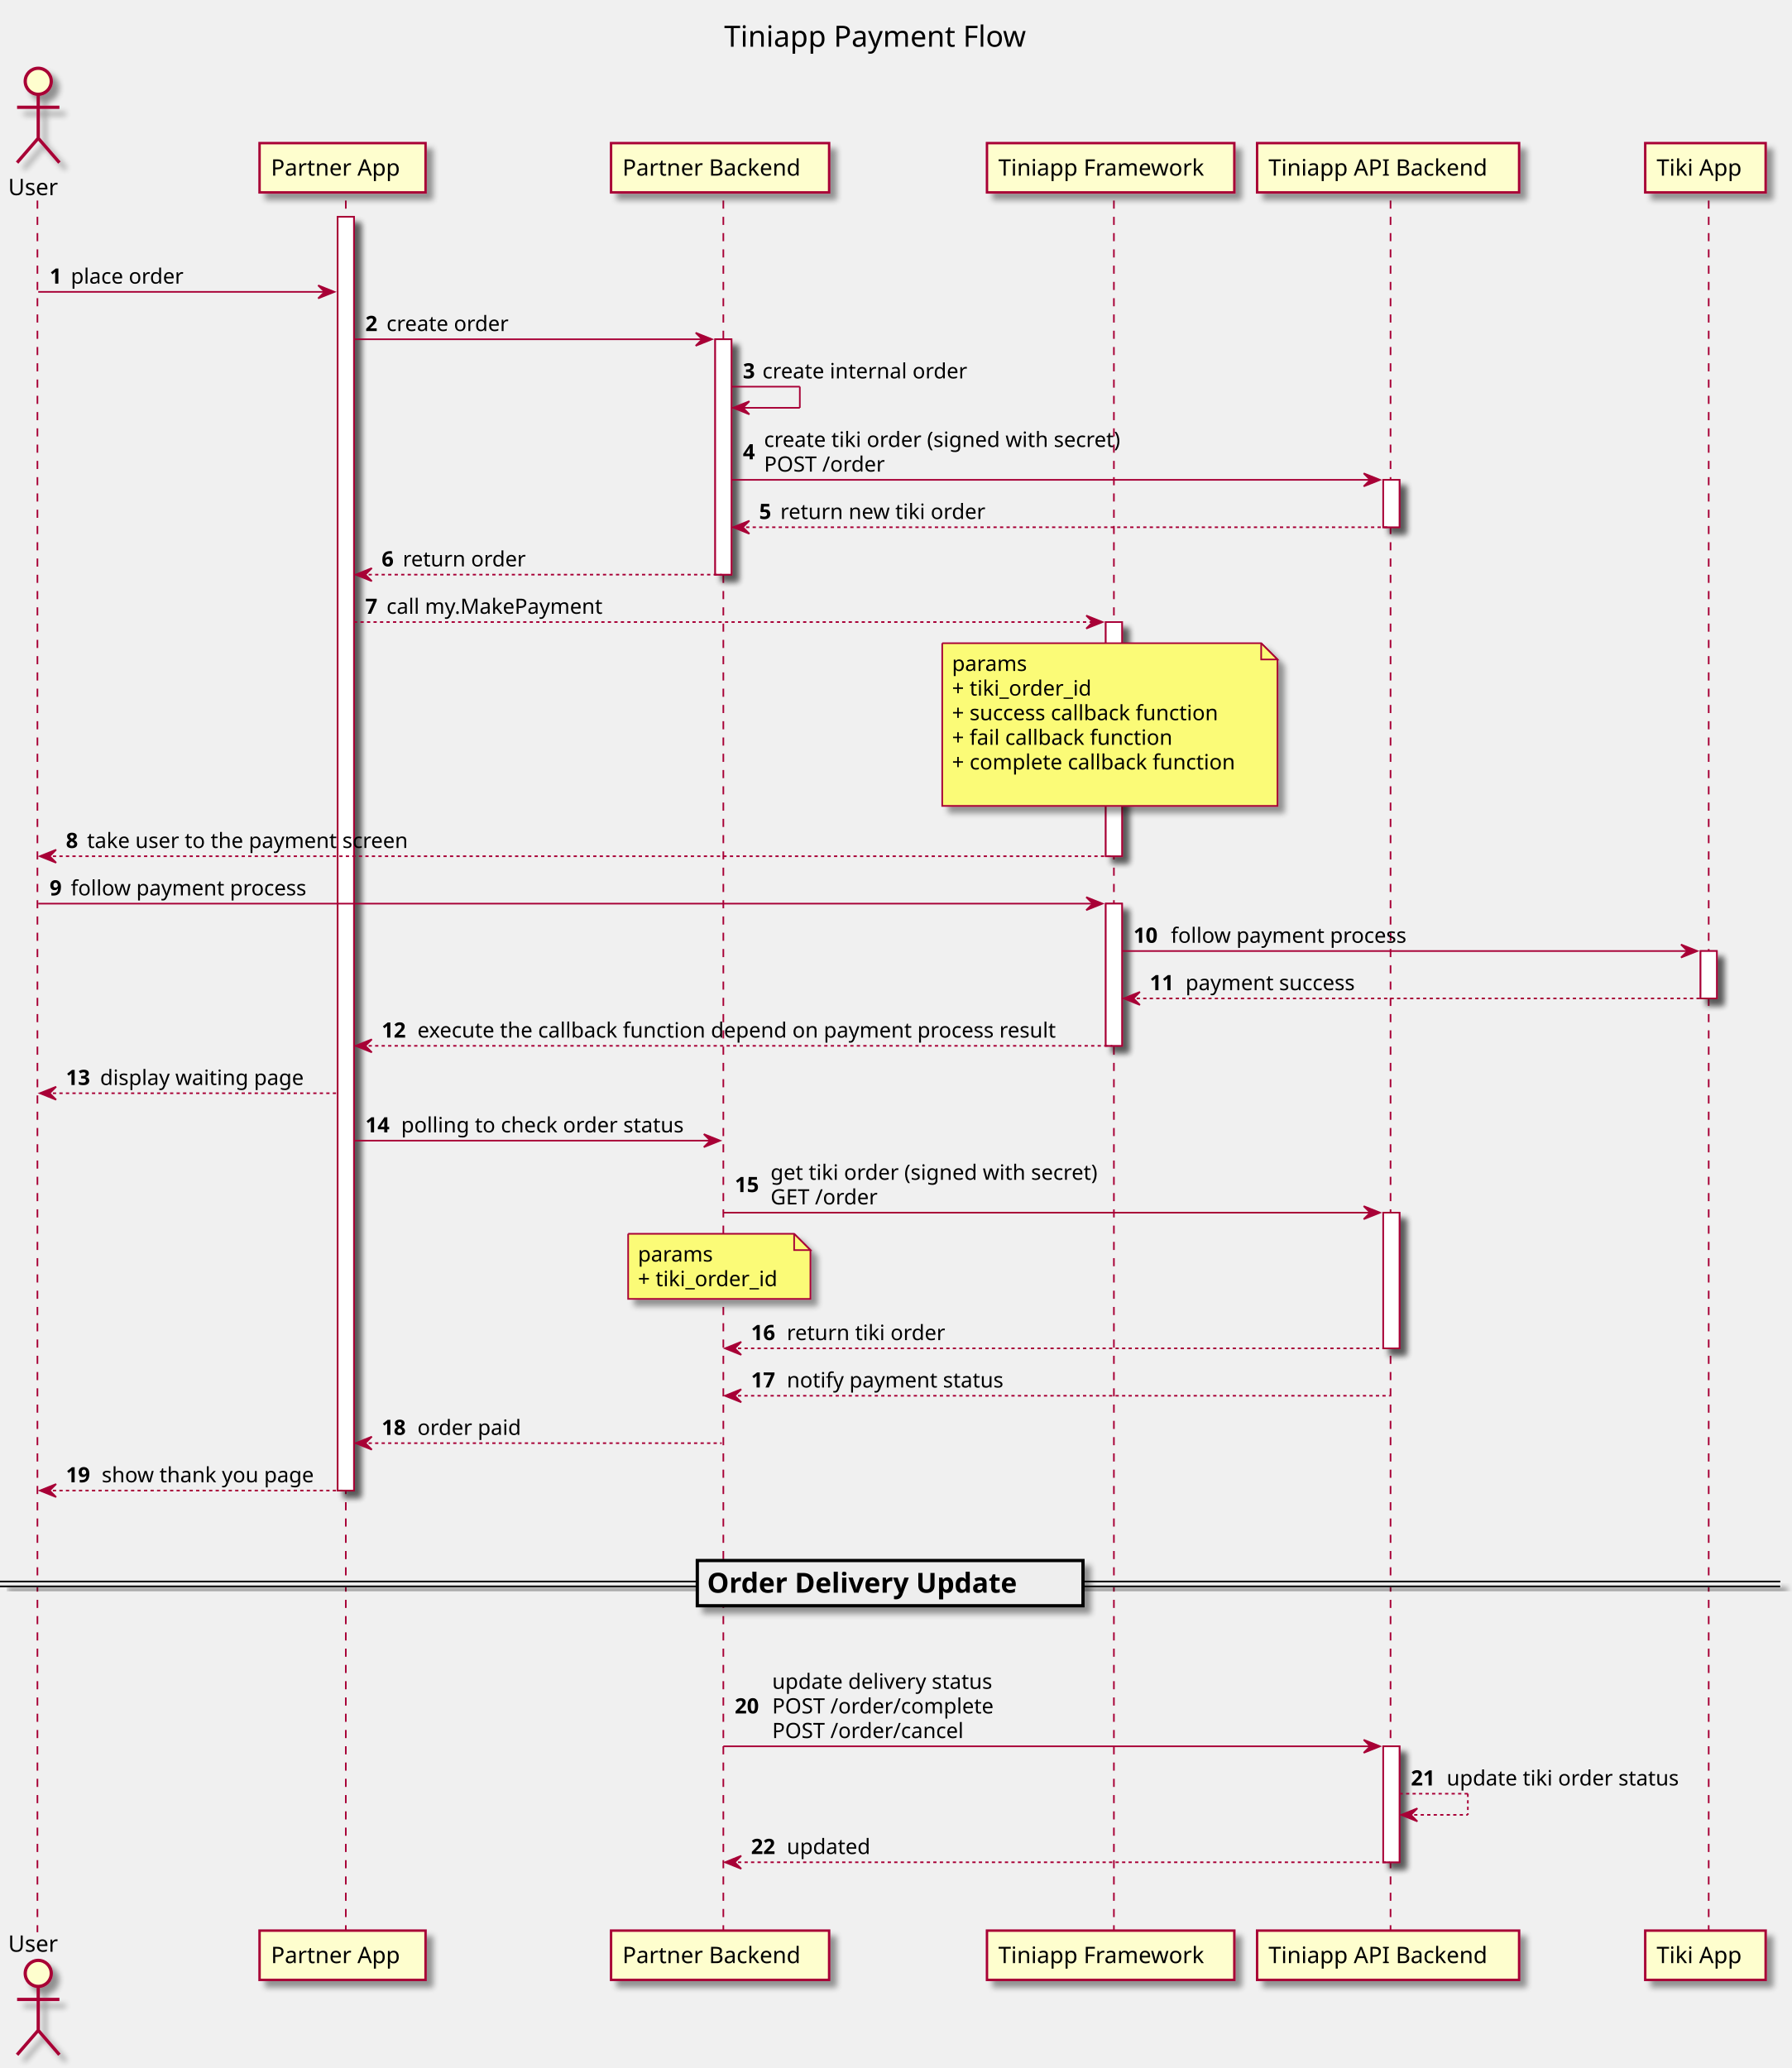
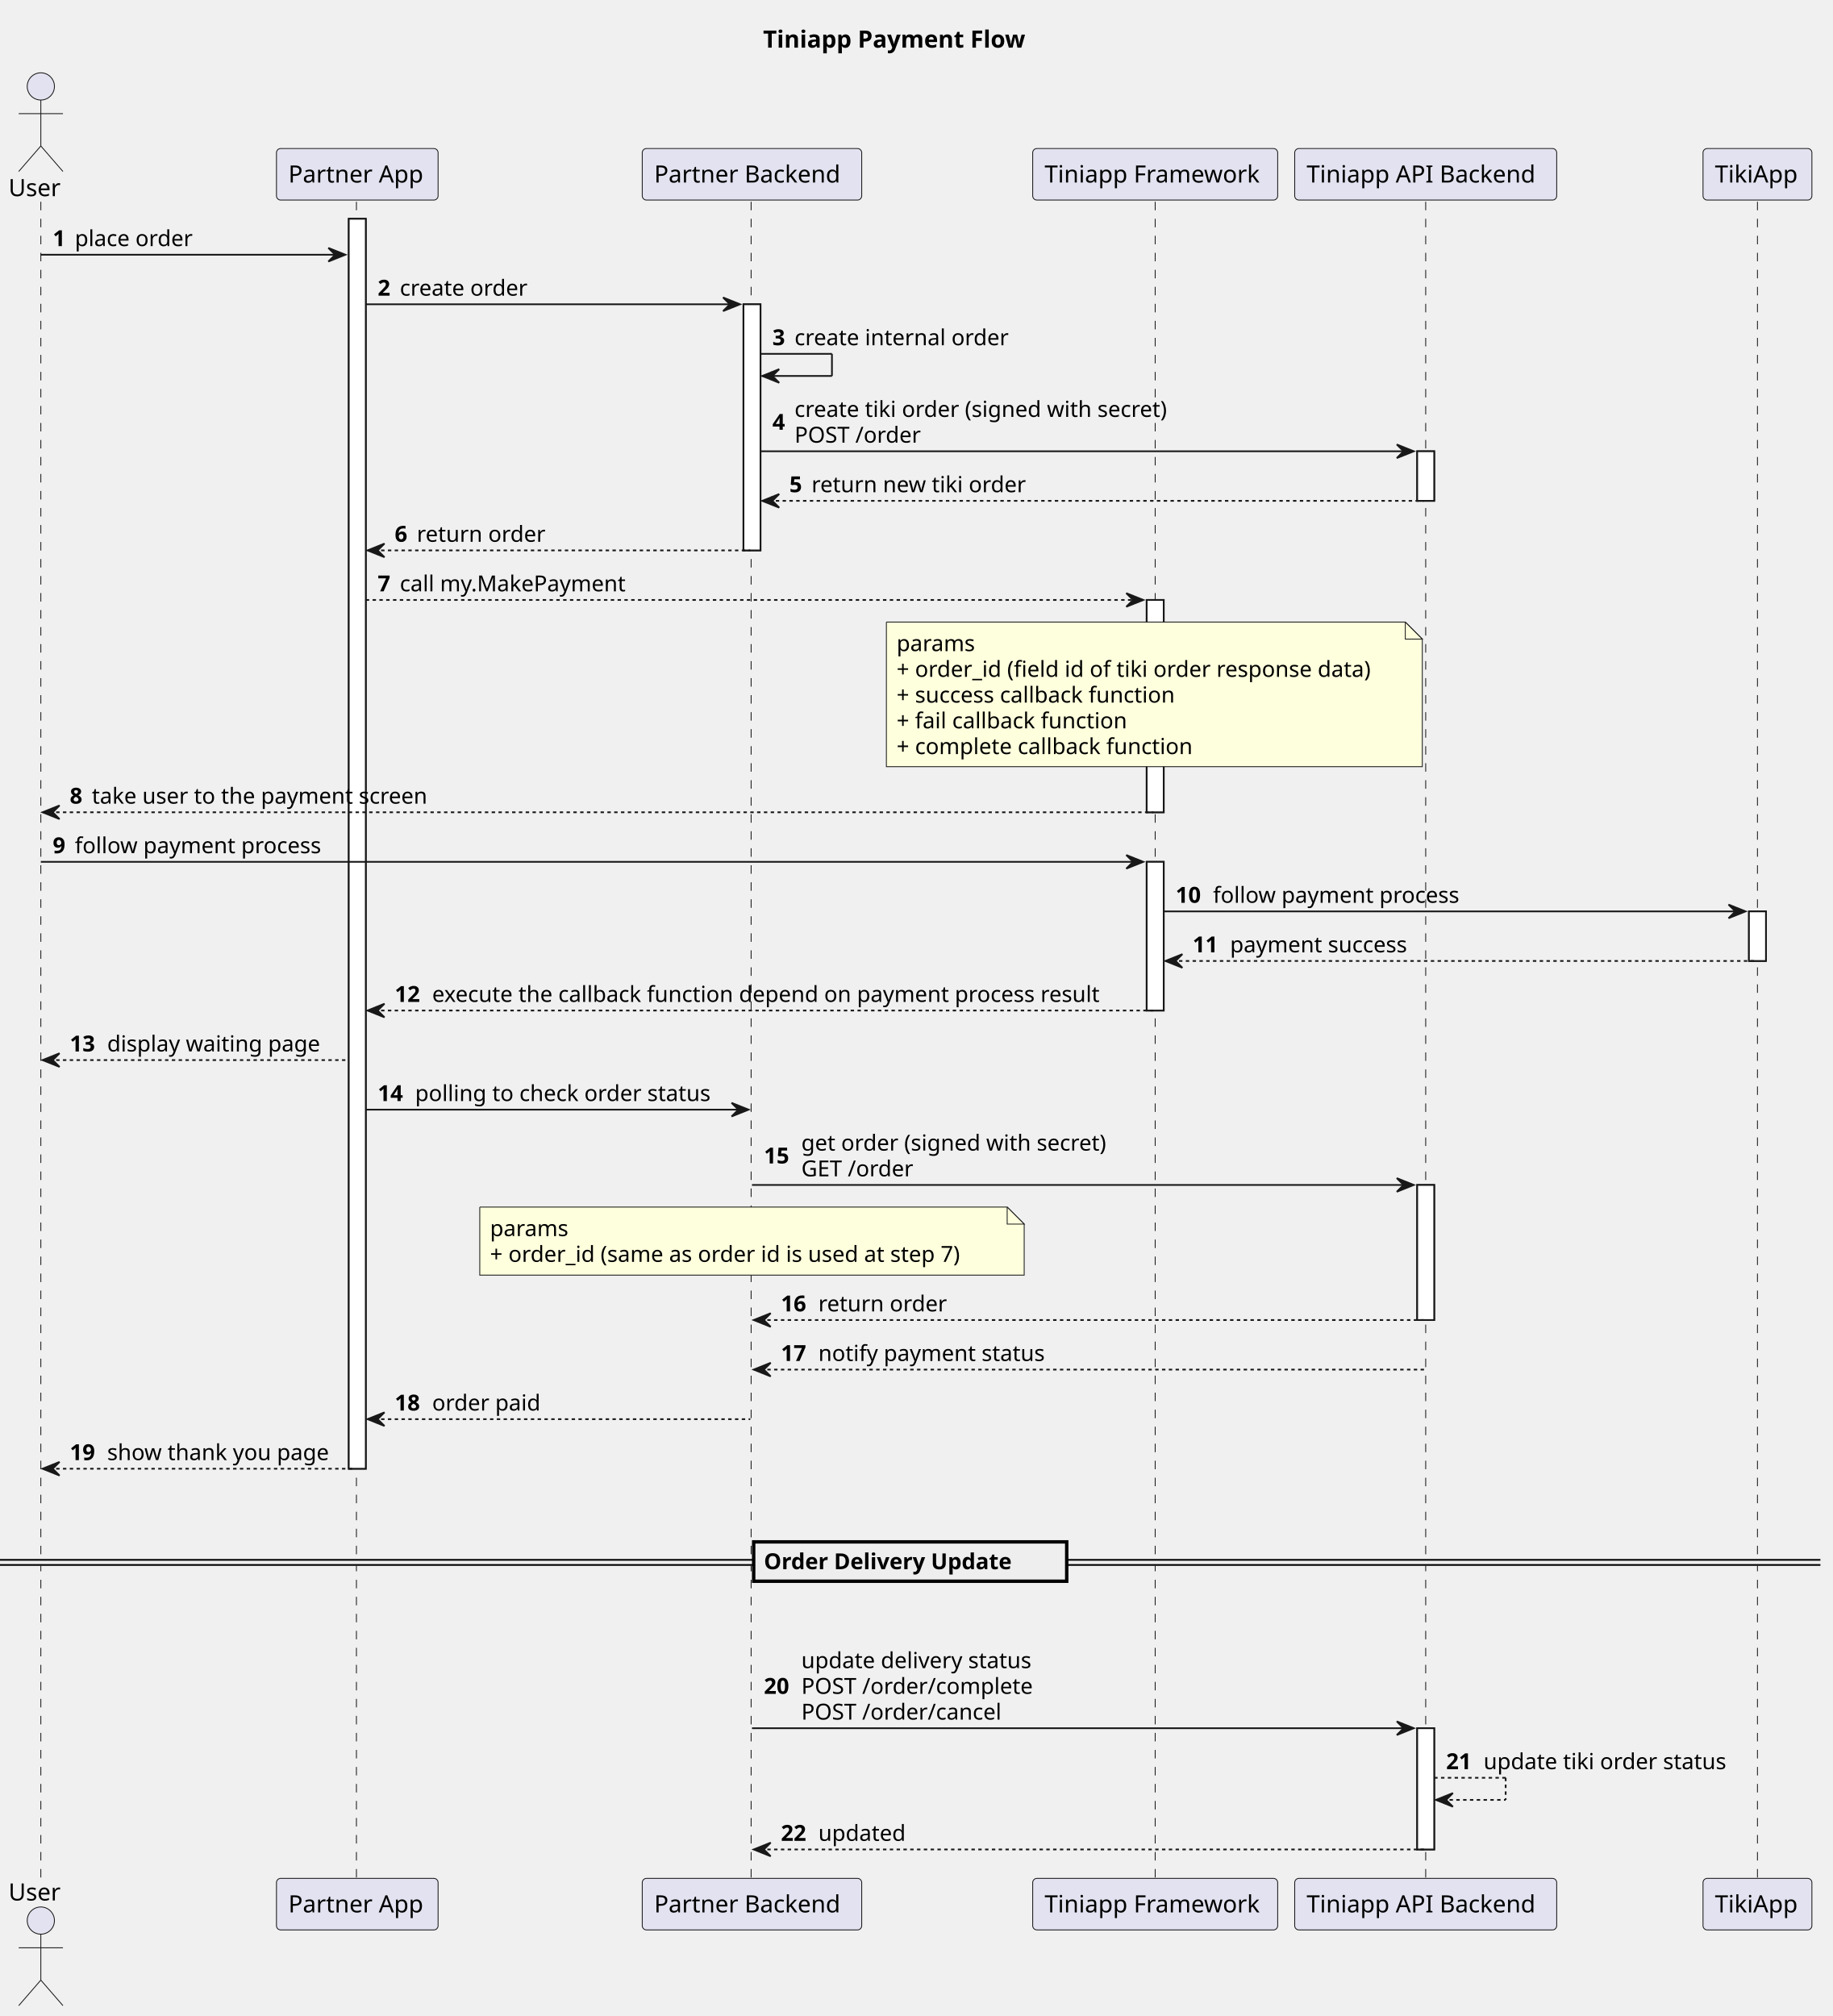
- <svg xmlns="http://www.w3.org/2000/svg" contentScriptType="application/ecmascript" contentStyleType="text/css" height="1271px" preserveAspectRatio="none" style="width:1101px;height:1271px;background:#FFFFFF;" version="1.1" viewBox="0 0 1101 1271" width="1101px" zoomAndPan="magnify">
-   <defs>
-     <filter height="300%" id="fnlctj1loo5uu" width="300%" x="-1" y="-1">
-       <feGaussianBlur result="blurOut" stdDeviation="2.0" />
-       <feColorMatrix in="blurOut" result="blurOut2" type="matrix" values="0 0 0 0 0 0 0 0 0 0 0 0 0 0 0 0 0 0 .4 0" />
-       <feOffset dx="4.0" dy="4.0" in="blurOut2" result="blurOut3" />
-       <feBlend in="SourceGraphic" in2="blurOut3" mode="normal" />
-     </filter>
-   </defs>
+ <svg xmlns="http://www.w3.org/2000/svg" contentStyleType="text/css" height="1185px" preserveAspectRatio="none" style="width:1077px;height:1185px;background:#FFFFFF;" version="1.1" viewBox="0 0 1077 1185" width="1077px" zoomAndPan="magnify">
+   <defs />
  <g>
-     <text fill="#000000" font-family="sans-serif" font-size="18" lengthAdjust="spacing" textLength="204" x="445" y="28.708">Tiniapp Payment Flow</text>
-     <rect fill="#FFFFFF" filter="url(#fnlctj1loo5uu)" height="782.852" style="stroke:#A80036;stroke-width:1.0;" width="10" x="207.5" y="133.25" />
-     <rect fill="#FFFFFF" filter="url(#fnlctj1loo5uu)" height="144.664" style="stroke:#A80036;stroke-width:1.0;" width="10" x="439.5" y="208.516" />
-     <rect fill="#FFFFFF" filter="url(#fnlctj1loo5uu)" height="143.93" style="stroke:#A80036;stroke-width:1.0;" width="10" x="679.5" y="382.312" />
-     <rect fill="#FFFFFF" filter="url(#fnlctj1loo5uu)" height="87.398" style="stroke:#A80036;stroke-width:1.0;" width="10" x="679.5" y="555.375" />
-     <rect fill="#FFFFFF" filter="url(#fnlctj1loo5uu)" height="29.133" style="stroke:#A80036;stroke-width:1.0;" width="10" x="850" y="294.914" />
-     <rect fill="#FFFFFF" filter="url(#fnlctj1loo5uu)" height="83.398" style="stroke:#A80036;stroke-width:1.0;" width="10" x="850" y="745.305" />
-     <rect fill="#FFFFFF" filter="url(#fnlctj1loo5uu)" height="71.266" style="stroke:#A80036;stroke-width:1.0;" width="10" x="850" y="1073.289" />
-     <rect fill="#FFFFFF" filter="url(#fnlctj1loo5uu)" height="29.133" style="stroke:#A80036;stroke-width:1.0;" width="10" x="1045" y="584.508" />
-     <line style="stroke:#A80036;stroke-width:1.0;stroke-dasharray:5.0,5.0;" x1="23" x2="23" y1="123.25" y2="1187.555" />
-     <line style="stroke:#A80036;stroke-width:1.0;stroke-dasharray:5.0,5.0;" x1="212.5" x2="212.5" y1="123.25" y2="1187.555" />
-     <line style="stroke:#A80036;stroke-width:1.0;stroke-dasharray:5.0,5.0;" x1="444.5" x2="444.5" y1="123.25" y2="1187.555" />
-     <line style="stroke:#A80036;stroke-width:1.0;stroke-dasharray:5.0,5.0;" x1="684.5" x2="684.5" y1="123.25" y2="1187.555" />
-     <line style="stroke:#A80036;stroke-width:1.0;stroke-dasharray:5.0,5.0;" x1="854.5" x2="854.5" y1="123.25" y2="1187.555" />
-     <line style="stroke:#A80036;stroke-width:1.0;stroke-dasharray:5.0,5.0;" x1="1050" x2="1050" y1="123.25" y2="1187.555" />
-     <text fill="#000000" font-family="sans-serif" font-size="14" lengthAdjust="spacing" textLength="31" x="5" y="119.948">User</text>
-     <ellipse cx="23.5" cy="49.953" fill="#FEFECE" filter="url(#fnlctj1loo5uu)" rx="8" ry="8" style="stroke:#A80036;stroke-width:2.0;" />
-     <path d="M23.5,57.953 L23.5,84.953 M10.5,65.953 L36.5,65.953 M23.5,84.953 L10.5,99.953 M23.5,84.953 L36.5,99.953 " fill="none" filter="url(#fnlctj1loo5uu)" style="stroke:#A80036;stroke-width:2.0;" />
-     <text fill="#000000" font-family="sans-serif" font-size="14" lengthAdjust="spacing" textLength="31" x="5" y="1199.55">User</text>
-     <ellipse cx="23.5" cy="1212.852" fill="#FEFECE" filter="url(#fnlctj1loo5uu)" rx="8" ry="8" style="stroke:#A80036;stroke-width:2.0;" />
-     <path d="M23.5,1220.852 L23.5,1247.852 M10.5,1228.852 L36.5,1228.852 M23.5,1247.852 L10.5,1262.852 M23.5,1247.852 L36.5,1262.852 " fill="none" filter="url(#fnlctj1loo5uu)" style="stroke:#A80036;stroke-width:2.0;" />
-     <rect fill="#FEFECE" filter="url(#fnlctj1loo5uu)" height="30.297" style="stroke:#A80036;stroke-width:1.5;" width="102" x="159.5" y="87.953" />
-     <text fill="#000000" font-family="sans-serif" font-size="14" lengthAdjust="spacing" textLength="88" x="166.5" y="107.948">Partner App</text>
-     <rect fill="#FEFECE" filter="url(#fnlctj1loo5uu)" height="30.297" style="stroke:#A80036;stroke-width:1.5;" width="102" x="159.5" y="1186.555" />
-     <text fill="#000000" font-family="sans-serif" font-size="14" lengthAdjust="spacing" textLength="88" x="166.5" y="1206.55">Partner App</text>
-     <rect fill="#FEFECE" filter="url(#fnlctj1loo5uu)" height="30.297" style="stroke:#A80036;stroke-width:1.5;" width="134" x="375.5" y="87.953" />
-     <text fill="#000000" font-family="sans-serif" font-size="14" lengthAdjust="spacing" textLength="120" x="382.5" y="107.948">Partner Backend</text>
-     <rect fill="#FEFECE" filter="url(#fnlctj1loo5uu)" height="30.297" style="stroke:#A80036;stroke-width:1.5;" width="134" x="375.5" y="1186.555" />
-     <text fill="#000000" font-family="sans-serif" font-size="14" lengthAdjust="spacing" textLength="120" x="382.5" y="1206.55">Partner Backend</text>
-     <rect fill="#FEFECE" filter="url(#fnlctj1loo5uu)" height="30.297" style="stroke:#A80036;stroke-width:1.5;" width="152" x="606.5" y="87.953" />
-     <text fill="#000000" font-family="sans-serif" font-size="14" lengthAdjust="spacing" textLength="138" x="613.5" y="107.948">Tiniapp Framework</text>
-     <rect fill="#FEFECE" filter="url(#fnlctj1loo5uu)" height="30.297" style="stroke:#A80036;stroke-width:1.5;" width="152" x="606.5" y="1186.555" />
-     <text fill="#000000" font-family="sans-serif" font-size="14" lengthAdjust="spacing" textLength="138" x="613.5" y="1206.55">Tiniapp Framework</text>
-     <rect fill="#FEFECE" filter="url(#fnlctj1loo5uu)" height="30.297" style="stroke:#A80036;stroke-width:1.5;" width="161" x="772.5" y="87.953" />
-     <text fill="#000000" font-family="sans-serif" font-size="14" lengthAdjust="spacing" textLength="147" x="779.5" y="107.948">Tiniapp API Backend</text>
-     <rect fill="#FEFECE" filter="url(#fnlctj1loo5uu)" height="30.297" style="stroke:#A80036;stroke-width:1.5;" width="161" x="772.5" y="1186.555" />
-     <text fill="#000000" font-family="sans-serif" font-size="14" lengthAdjust="spacing" textLength="147" x="779.5" y="1206.55">Tiniapp API Backend</text>
-     <rect fill="#FEFECE" filter="url(#fnlctj1loo5uu)" height="30.297" style="stroke:#A80036;stroke-width:1.5;" width="74" x="1011" y="87.953" />
-     <text fill="#000000" font-family="sans-serif" font-size="14" lengthAdjust="spacing" textLength="60" x="1018" y="107.948">Tiki App</text>
-     <rect fill="#FEFECE" filter="url(#fnlctj1loo5uu)" height="30.297" style="stroke:#A80036;stroke-width:1.5;" width="74" x="1011" y="1186.555" />
-     <text fill="#000000" font-family="sans-serif" font-size="14" lengthAdjust="spacing" textLength="60" x="1018" y="1206.55">Tiki App</text>
-     <rect fill="#FFFFFF" filter="url(#fnlctj1loo5uu)" height="782.852" style="stroke:#A80036;stroke-width:1.0;" width="10" x="207.5" y="133.25" />
-     <rect fill="#FFFFFF" filter="url(#fnlctj1loo5uu)" height="144.664" style="stroke:#A80036;stroke-width:1.0;" width="10" x="439.5" y="208.516" />
-     <rect fill="#FFFFFF" filter="url(#fnlctj1loo5uu)" height="143.93" style="stroke:#A80036;stroke-width:1.0;" width="10" x="679.5" y="382.312" />
-     <rect fill="#FFFFFF" filter="url(#fnlctj1loo5uu)" height="87.398" style="stroke:#A80036;stroke-width:1.0;" width="10" x="679.5" y="555.375" />
-     <rect fill="#FFFFFF" filter="url(#fnlctj1loo5uu)" height="29.133" style="stroke:#A80036;stroke-width:1.0;" width="10" x="850" y="294.914" />
-     <rect fill="#FFFFFF" filter="url(#fnlctj1loo5uu)" height="83.398" style="stroke:#A80036;stroke-width:1.0;" width="10" x="850" y="745.305" />
-     <rect fill="#FFFFFF" filter="url(#fnlctj1loo5uu)" height="71.266" style="stroke:#A80036;stroke-width:1.0;" width="10" x="850" y="1073.289" />
-     <rect fill="#FFFFFF" filter="url(#fnlctj1loo5uu)" height="29.133" style="stroke:#A80036;stroke-width:1.0;" width="10" x="1045" y="584.508" />
-     <polygon fill="#A80036" points="195.5,175.383,205.5,179.383,195.5,183.383,199.5,179.383" style="stroke:#A80036;stroke-width:1.0;" />
-     <line style="stroke:#A80036;stroke-width:1.0;" x1="23.5" x2="201.5" y1="179.383" y2="179.383" />
-     <text fill="#000000" font-family="sans-serif" font-size="13" font-weight="bold" lengthAdjust="spacing" textLength="9" x="30.5" y="174.317">1</text>
-     <text fill="#000000" font-family="sans-serif" font-size="13" lengthAdjust="spacing" textLength="72" x="43.5" y="174.317">place order</text>
-     <polygon fill="#A80036" points="427.5,204.516,437.5,208.516,427.5,212.516,431.5,208.516" style="stroke:#A80036;stroke-width:1.0;" />
-     <line style="stroke:#A80036;stroke-width:1.0;" x1="217.5" x2="433.5" y1="208.516" y2="208.516" />
-     <text fill="#000000" font-family="sans-serif" font-size="13" font-weight="bold" lengthAdjust="spacing" textLength="9" x="224.5" y="203.45">2</text>
-     <text fill="#000000" font-family="sans-serif" font-size="13" lengthAdjust="spacing" textLength="79" x="237.5" y="203.45">create order</text>
-     <line style="stroke:#A80036;stroke-width:1.0;" x1="449.5" x2="491.5" y1="237.648" y2="237.648" />
-     <line style="stroke:#A80036;stroke-width:1.0;" x1="491.5" x2="491.5" y1="237.648" y2="250.648" />
-     <line style="stroke:#A80036;stroke-width:1.0;" x1="450.5" x2="491.5" y1="250.648" y2="250.648" />
-     <polygon fill="#A80036" points="460.5,246.648,450.5,250.648,460.5,254.648,456.5,250.648" style="stroke:#A80036;stroke-width:1.0;" />
-     <text fill="#000000" font-family="sans-serif" font-size="13" font-weight="bold" lengthAdjust="spacing" textLength="8" x="456.5" y="232.583">3</text>
-     <text fill="#000000" font-family="sans-serif" font-size="13" lengthAdjust="spacing" textLength="131" x="468.5" y="232.583">create internal order</text>
-     <polygon fill="#A80036" points="838,290.914,848,294.914,838,298.914,842,294.914" style="stroke:#A80036;stroke-width:1.0;" />
-     <line style="stroke:#A80036;stroke-width:1.0;" x1="449.5" x2="844" y1="294.914" y2="294.914" />
-     <text fill="#000000" font-family="sans-serif" font-size="13" font-weight="bold" lengthAdjust="spacing" textLength="9" x="456.5" y="282.282">4</text>
-     <text fill="#000000" font-family="sans-serif" font-size="13" lengthAdjust="spacing" textLength="232" x="469.5" y="274.715">create tiki order (signed with secret)</text>
-     <text fill="#000000" font-family="sans-serif" font-size="13" lengthAdjust="spacing" textLength="76" x="469.5" y="289.848">POST /order</text>
-     <polygon fill="#A80036" points="460.5,320.047,450.5,324.047,460.5,328.047,456.5,324.047" style="stroke:#A80036;stroke-width:1.0;" />
-     <line style="stroke:#A80036;stroke-width:1.0;stroke-dasharray:2.0,2.0;" x1="454.5" x2="854" y1="324.047" y2="324.047" />
-     <text fill="#000000" font-family="sans-serif" font-size="13" font-weight="bold" lengthAdjust="spacing" textLength="9" x="466.5" y="318.981">5</text>
-     <text fill="#000000" font-family="sans-serif" font-size="13" lengthAdjust="spacing" textLength="130" x="479.5" y="318.981">return new tiki order</text>
-     <polygon fill="#A80036" points="228.5,349.18,218.5,353.18,228.5,357.18,224.5,353.18" style="stroke:#A80036;stroke-width:1.0;" />
-     <line style="stroke:#A80036;stroke-width:1.0;stroke-dasharray:2.0,2.0;" x1="222.5" x2="443.5" y1="353.18" y2="353.18" />
-     <text fill="#000000" font-family="sans-serif" font-size="13" font-weight="bold" lengthAdjust="spacing" textLength="9" x="234.5" y="348.114">6</text>
-     <text fill="#000000" font-family="sans-serif" font-size="13" lengthAdjust="spacing" textLength="77" x="247.5" y="348.114">return order</text>
-     <polygon fill="#A80036" points="667.5,378.312,677.5,382.312,667.5,386.312,671.5,382.312" style="stroke:#A80036;stroke-width:1.0;" />
-     <line style="stroke:#A80036;stroke-width:1.0;stroke-dasharray:2.0,2.0;" x1="217.5" x2="673.5" y1="382.312" y2="382.312" />
-     <text fill="#000000" font-family="sans-serif" font-size="13" font-weight="bold" lengthAdjust="spacing" textLength="9" x="224.5" y="377.247">7</text>
-     <text fill="#000000" font-family="sans-serif" font-size="13" lengthAdjust="spacing" textLength="141" x="237.5" y="377.247">call my.MakePayment</text>
-     <path d="M579,395.312 L579,495.312 L785,495.312 L785,405.312 L775,395.312 L579,395.312 " fill="#FBFB77" filter="url(#fnlctj1loo5uu)" style="stroke:#A80036;stroke-width:1.0;" />
-     <path d="M775,395.312 L775,405.312 L785,405.312 L775,395.312 " fill="#FBFB77" style="stroke:#A80036;stroke-width:1.0;" />
-     <text fill="#000000" font-family="sans-serif" font-size="13" lengthAdjust="spacing" textLength="49" x="585" y="412.379">params</text>
-     <text fill="#000000" font-family="sans-serif" font-size="13" lengthAdjust="spacing" textLength="91" x="585" y="427.512">+ tiki_order_id</text>
-     <text fill="#000000" font-family="sans-serif" font-size="13" lengthAdjust="spacing" textLength="176" x="585" y="442.645">+ success callback function</text>
-     <text fill="#000000" font-family="sans-serif" font-size="13" lengthAdjust="spacing" textLength="144" x="585" y="457.778">+ fail callback function</text>
-     <text fill="#000000" font-family="sans-serif" font-size="13" lengthAdjust="spacing" textLength="185" x="585" y="472.911">+ complete callback function</text>
-     <text fill="#000000" font-family="sans-serif" font-size="13" lengthAdjust="spacing" textLength="0" x="589" y="488.043" />
-     <polygon fill="#A80036" points="34.5,522.242,24.5,526.242,34.5,530.242,30.5,526.242" style="stroke:#A80036;stroke-width:1.0;" />
-     <line style="stroke:#A80036;stroke-width:1.0;stroke-dasharray:2.0,2.0;" x1="28.5" x2="683.5" y1="526.242" y2="526.242" />
-     <text fill="#000000" font-family="sans-serif" font-size="13" font-weight="bold" lengthAdjust="spacing" textLength="9" x="40.5" y="521.176">8</text>
-     <text fill="#000000" font-family="sans-serif" font-size="13" lengthAdjust="spacing" textLength="211" x="53.5" y="521.176">take user to the payment screen</text>
-     <polygon fill="#A80036" points="667.5,551.375,677.5,555.375,667.5,559.375,671.5,555.375" style="stroke:#A80036;stroke-width:1.0;" />
-     <line style="stroke:#A80036;stroke-width:1.0;" x1="23.5" x2="673.5" y1="555.375" y2="555.375" />
-     <text fill="#000000" font-family="sans-serif" font-size="13" font-weight="bold" lengthAdjust="spacing" textLength="9" x="30.5" y="550.309">9</text>
-     <text fill="#000000" font-family="sans-serif" font-size="13" lengthAdjust="spacing" textLength="154" x="43.5" y="550.309">follow payment process</text>
-     <polygon fill="#A80036" points="1033,580.508,1043,584.508,1033,588.508,1037,584.508" style="stroke:#A80036;stroke-width:1.0;" />
-     <line style="stroke:#A80036;stroke-width:1.0;" x1="689.5" x2="1039" y1="584.508" y2="584.508" />
-     <text fill="#000000" font-family="sans-serif" font-size="13" font-weight="bold" lengthAdjust="spacing" textLength="19" x="696.5" y="579.442">10</text>
-     <text fill="#000000" font-family="sans-serif" font-size="13" lengthAdjust="spacing" textLength="154" x="719.5" y="579.442">follow payment process</text>
-     <polygon fill="#A80036" points="700.5,609.641,690.5,613.641,700.5,617.641,696.5,613.641" style="stroke:#A80036;stroke-width:1.0;" />
-     <line style="stroke:#A80036;stroke-width:1.0;stroke-dasharray:2.0,2.0;" x1="694.5" x2="1049" y1="613.641" y2="613.641" />
-     <text fill="#000000" font-family="sans-serif" font-size="13" font-weight="bold" lengthAdjust="spacing" textLength="18" x="706.5" y="608.575">11</text>
-     <text fill="#000000" font-family="sans-serif" font-size="13" lengthAdjust="spacing" textLength="113" x="728.5" y="608.575">payment success</text>
-     <polygon fill="#A80036" points="228.5,638.773,218.5,642.773,228.5,646.773,224.5,642.773" style="stroke:#A80036;stroke-width:1.0;" />
-     <line style="stroke:#A80036;stroke-width:1.0;stroke-dasharray:2.0,2.0;" x1="222.5" x2="683.5" y1="642.773" y2="642.773" />
-     <text fill="#000000" font-family="sans-serif" font-size="13" font-weight="bold" lengthAdjust="spacing" textLength="18" x="234.5" y="637.707">12</text>
-     <text fill="#000000" font-family="sans-serif" font-size="13" lengthAdjust="spacing" textLength="416" x="256.5" y="637.707">execute the callback function depend on payment process result</text>
-     <polygon fill="#A80036" points="34.5,667.906,24.5,671.906,34.5,675.906,30.5,671.906" style="stroke:#A80036;stroke-width:1.0;" />
-     <line style="stroke:#A80036;stroke-width:1.0;stroke-dasharray:2.0,2.0;" x1="28.5" x2="206.5" y1="671.906" y2="671.906" />
-     <text fill="#000000" font-family="sans-serif" font-size="13" font-weight="bold" lengthAdjust="spacing" textLength="17" x="40.5" y="666.84">13</text>
-     <text fill="#000000" font-family="sans-serif" font-size="13" lengthAdjust="spacing" textLength="131" x="61.5" y="666.84">display waiting page</text>
-     <polygon fill="#A80036" points="432.5,697.039,442.5,701.039,432.5,705.039,436.5,701.039" style="stroke:#A80036;stroke-width:1.0;" />
-     <line style="stroke:#A80036;stroke-width:1.0;" x1="217.5" x2="438.5" y1="701.039" y2="701.039" />
-     <text fill="#000000" font-family="sans-serif" font-size="13" font-weight="bold" lengthAdjust="spacing" textLength="18" x="224.5" y="695.973">14</text>
-     <text fill="#000000" font-family="sans-serif" font-size="13" lengthAdjust="spacing" textLength="181" x="246.5" y="695.973">polling to check order status</text>
-     <polygon fill="#A80036" points="838,741.305,848,745.305,838,749.305,842,745.305" style="stroke:#A80036;stroke-width:1.0;" />
-     <line style="stroke:#A80036;stroke-width:1.0;" x1="444.5" x2="844" y1="745.305" y2="745.305" />
-     <text fill="#000000" font-family="sans-serif" font-size="13" font-weight="bold" lengthAdjust="spacing" textLength="18" x="451.5" y="732.672">15</text>
-     <text fill="#000000" font-family="sans-serif" font-size="13" lengthAdjust="spacing" textLength="212" x="473.5" y="725.106">get tiki order (signed with secret)</text>
-     <text fill="#000000" font-family="sans-serif" font-size="13" lengthAdjust="spacing" textLength="68" x="473.5" y="740.239">GET /order</text>
-     <path d="M386,758.305 L386,798.305 L498,798.305 L498,768.305 L488,758.305 L386,758.305 " fill="#FBFB77" filter="url(#fnlctj1loo5uu)" style="stroke:#A80036;stroke-width:1.0;" />
-     <path d="M488,758.305 L488,768.305 L498,768.305 L488,758.305 " fill="#FBFB77" style="stroke:#A80036;stroke-width:1.0;" />
-     <text fill="#000000" font-family="sans-serif" font-size="13" lengthAdjust="spacing" textLength="49" x="392" y="775.372">params</text>
-     <text fill="#000000" font-family="sans-serif" font-size="13" lengthAdjust="spacing" textLength="91" x="392" y="790.504">+ tiki_order_id</text>
-     <polygon fill="#A80036" points="455.5,824.703,445.5,828.703,455.5,832.703,451.5,828.703" style="stroke:#A80036;stroke-width:1.0;" />
-     <line style="stroke:#A80036;stroke-width:1.0;stroke-dasharray:2.0,2.0;" x1="449.5" x2="854" y1="828.703" y2="828.703" />
-     <text fill="#000000" font-family="sans-serif" font-size="13" font-weight="bold" lengthAdjust="spacing" textLength="18" x="461.5" y="823.637">16</text>
-     <text fill="#000000" font-family="sans-serif" font-size="13" lengthAdjust="spacing" textLength="99" x="483.5" y="823.637">return tiki order</text>
-     <polygon fill="#A80036" points="455.5,853.836,445.5,857.836,455.5,861.836,451.5,857.836" style="stroke:#A80036;stroke-width:1.0;" />
-     <line style="stroke:#A80036;stroke-width:1.0;stroke-dasharray:2.0,2.0;" x1="449.5" x2="854" y1="857.836" y2="857.836" />
-     <text fill="#000000" font-family="sans-serif" font-size="13" font-weight="bold" lengthAdjust="spacing" textLength="18" x="461.5" y="852.77">17</text>
-     <text fill="#000000" font-family="sans-serif" font-size="13" lengthAdjust="spacing" textLength="143" x="483.5" y="852.77">notify payment status</text>
-     <polygon fill="#A80036" points="228.5,882.969,218.5,886.969,228.5,890.969,224.5,886.969" style="stroke:#A80036;stroke-width:1.0;" />
-     <line style="stroke:#A80036;stroke-width:1.0;stroke-dasharray:2.0,2.0;" x1="222.5" x2="443.5" y1="886.969" y2="886.969" />
-     <text fill="#000000" font-family="sans-serif" font-size="13" font-weight="bold" lengthAdjust="spacing" textLength="18" x="234.5" y="881.903">18</text>
-     <text fill="#000000" font-family="sans-serif" font-size="13" lengthAdjust="spacing" textLength="65" x="256.5" y="881.903">order paid</text>
-     <polygon fill="#A80036" points="34.5,912.102,24.5,916.102,34.5,920.102,30.5,916.102" style="stroke:#A80036;stroke-width:1.0;" />
-     <line style="stroke:#A80036;stroke-width:1.0;stroke-dasharray:2.0,2.0;" x1="28.5" x2="211.5" y1="916.102" y2="916.102" />
-     <text fill="#000000" font-family="sans-serif" font-size="13" font-weight="bold" lengthAdjust="spacing" textLength="18" x="40.5" y="911.036">19</text>
-     <text fill="#000000" font-family="sans-serif" font-size="13" lengthAdjust="spacing" textLength="138" x="62.5" y="911.036">show thank you page</text>
-     <rect fill="#EEEEEE" filter="url(#fnlctj1loo5uu)" height="3" style="stroke:#EEEEEE;stroke-width:1.0;" width="1094" x="0" y="971.996" />
-     <line style="stroke:#000000;stroke-width:1.0;" x1="0" x2="1094" y1="971.996" y2="971.996" />
-     <line style="stroke:#000000;stroke-width:1.0;" x1="0" x2="1094" y1="974.996" y2="974.996" />
-     <rect fill="#EEEEEE" filter="url(#fnlctj1loo5uu)" height="27.789" style="stroke:#000000;stroke-width:2.0;" width="237" x="428.5" y="959.102" />
-     <text fill="#000000" font-family="sans-serif" font-size="17" font-weight="bold" lengthAdjust="spacing" textLength="223" x="434.5" y="978.881">Order Delivery Update</text>
-     <polygon fill="#A80036" points="838,1069.289,848,1073.289,838,1077.289,842,1073.289" style="stroke:#A80036;stroke-width:1.0;" />
-     <line style="stroke:#A80036;stroke-width:1.0;" x1="444.5" x2="844" y1="1073.289" y2="1073.289" />
-     <text fill="#000000" font-family="sans-serif" font-size="13" font-weight="bold" lengthAdjust="spacing" textLength="19" x="451.5" y="1053.09">20</text>
-     <text fill="#000000" font-family="sans-serif" font-size="13" lengthAdjust="spacing" textLength="144" x="474.5" y="1037.957">update delivery status</text>
-     <text fill="#000000" font-family="sans-serif" font-size="13" lengthAdjust="spacing" textLength="140" x="474.5" y="1053.09">POST /order/complete</text>
-     <text fill="#000000" font-family="sans-serif" font-size="13" lengthAdjust="spacing" textLength="121" x="474.5" y="1068.223">POST /order/cancel</text>
-     <line style="stroke:#A80036;stroke-width:1.0;stroke-dasharray:2.0,2.0;" x1="860" x2="902" y1="1102.422" y2="1102.422" />
-     <line style="stroke:#A80036;stroke-width:1.0;stroke-dasharray:2.0,2.0;" x1="902" x2="902" y1="1102.422" y2="1115.422" />
-     <line style="stroke:#A80036;stroke-width:1.0;stroke-dasharray:2.0,2.0;" x1="861" x2="902" y1="1115.422" y2="1115.422" />
-     <polygon fill="#A80036" points="871,1111.422,861,1115.422,871,1119.422,867,1115.422" style="stroke:#A80036;stroke-width:1.0;" />
-     <text fill="#000000" font-family="sans-serif" font-size="13" font-weight="bold" lengthAdjust="spacing" textLength="18" x="867" y="1097.356">21</text>
-     <text fill="#000000" font-family="sans-serif" font-size="13" lengthAdjust="spacing" textLength="149" x="889" y="1097.356">update tiki order status</text>
-     <polygon fill="#A80036" points="455.5,1140.555,445.5,1144.555,455.5,1148.555,451.5,1144.555" style="stroke:#A80036;stroke-width:1.0;" />
-     <line style="stroke:#A80036;stroke-width:1.0;stroke-dasharray:2.0,2.0;" x1="449.5" x2="854" y1="1144.555" y2="1144.555" />
-     <text fill="#000000" font-family="sans-serif" font-size="13" font-weight="bold" lengthAdjust="spacing" textLength="18" x="461.5" y="1139.489">22</text>
-     <text fill="#000000" font-family="sans-serif" font-size="13" lengthAdjust="spacing" textLength="53" x="483.5" y="1139.489">updated</text>
+     <rect fill="none" height="26.297" id="_title" style="stroke:none;stroke-width:1.0;" width="182" x="443.5" y="10" />
+     <text fill="#000000" font-family="sans-serif" font-size="14" font-weight="bold" lengthAdjust="spacing" textLength="172" x="448.5" y="27.995">Tiniapp Payment Flow</text>
+     <rect fill="#FFFFFF" height="734.719" style="stroke:#181818;stroke-width:1.0;" width="10" x="205" y="128.594" />
+     <rect fill="#FFFFFF" height="144.664" style="stroke:#181818;stroke-width:1.0;" width="10" x="437" y="178.859" />
+     <rect fill="#FFFFFF" height="124.797" style="stroke:#181818;stroke-width:1.0;" width="10" x="674" y="352.656" />
+     <rect fill="#FFFFFF" height="87.398" style="stroke:#181818;stroke-width:1.0;" width="10" x="674" y="506.586" />
+     <rect fill="#FFFFFF" height="29.133" style="stroke:#181818;stroke-width:1.0;" width="10" x="833" y="265.258" />
+     <rect fill="#FFFFFF" height="79.398" style="stroke:#181818;stroke-width:1.0;" width="10" x="833" y="696.516" />
+     <rect fill="#FFFFFF" height="71.266" style="stroke:#181818;stroke-width:1.0;" width="10" x="833" y="1015.844" />
+     <rect fill="#FFFFFF" height="29.133" style="stroke:#181818;stroke-width:1.0;" width="10" x="1028" y="535.719" />
+     <line style="stroke:#181818;stroke-width:0.5;stroke-dasharray:5.0,5.0;" x1="24" x2="24" y1="118.594" y2="1105.109" />
+     <line style="stroke:#181818;stroke-width:0.5;stroke-dasharray:5.0,5.0;" x1="209.5" x2="209.5" y1="118.594" y2="1105.109" />
+     <line style="stroke:#181818;stroke-width:0.5;stroke-dasharray:5.0,5.0;" x1="441.5" x2="441.5" y1="118.594" y2="1105.109" />
+     <line style="stroke:#181818;stroke-width:0.5;stroke-dasharray:5.0,5.0;" x1="679" x2="679" y1="118.594" y2="1105.109" />
+     <line style="stroke:#181818;stroke-width:0.5;stroke-dasharray:5.0,5.0;" x1="838" x2="838" y1="118.594" y2="1105.109" />
+     <line style="stroke:#181818;stroke-width:0.5;stroke-dasharray:5.0,5.0;" x1="1033" x2="1033" y1="118.594" y2="1105.109" />
+     <text fill="#000000" font-family="sans-serif" font-size="14" lengthAdjust="spacing" textLength="32" x="5" y="115.292">User</text>
+     <ellipse cx="24" cy="50.797" fill="#E2E2F0" rx="8" ry="8" style="stroke:#181818;stroke-width:0.5;" />
+     <path d="M24,58.797 L24,85.797 M11,66.797 L37,66.797 M24,85.797 L11,100.797 M24,85.797 L37,100.797 " fill="none" style="stroke:#181818;stroke-width:0.5;" />
+     <text fill="#000000" font-family="sans-serif" font-size="14" lengthAdjust="spacing" textLength="32" x="5" y="1117.104">User</text>
+     <ellipse cx="24" cy="1128.906" fill="#E2E2F0" rx="8" ry="8" style="stroke:#181818;stroke-width:0.5;" />
+     <path d="M24,1136.906 L24,1163.906 M11,1144.906 L37,1144.906 M24,1163.906 L11,1178.906 M24,1163.906 L37,1178.906 " fill="none" style="stroke:#181818;stroke-width:0.5;" />
+     <rect fill="#E2E2F0" height="30.297" rx="2.5" ry="2.5" style="stroke:#181818;stroke-width:0.5;" width="95" x="162.5" y="87.297" />
+     <text fill="#000000" font-family="sans-serif" font-size="14" lengthAdjust="spacing" textLength="81" x="169.5" y="107.292">Partner App</text>
+     <rect fill="#E2E2F0" height="30.297" rx="2.5" ry="2.5" style="stroke:#181818;stroke-width:0.5;" width="95" x="162.5" y="1104.109" />
+     <text fill="#000000" font-family="sans-serif" font-size="14" lengthAdjust="spacing" textLength="81" x="169.5" y="1124.104">Partner App</text>
+     <rect fill="#E2E2F0" height="30.297" rx="2.5" ry="2.5" style="stroke:#181818;stroke-width:0.5;" width="129" x="377.5" y="87.297" />
+     <text fill="#000000" font-family="sans-serif" font-size="14" lengthAdjust="spacing" textLength="115" x="384.5" y="107.292">Partner Backend</text>
+     <rect fill="#E2E2F0" height="30.297" rx="2.5" ry="2.5" style="stroke:#181818;stroke-width:0.5;" width="129" x="377.5" y="1104.109" />
+     <text fill="#000000" font-family="sans-serif" font-size="14" lengthAdjust="spacing" textLength="115" x="384.5" y="1124.104">Partner Backend</text>
+     <rect fill="#E2E2F0" height="30.297" rx="2.5" ry="2.5" style="stroke:#181818;stroke-width:0.5;" width="144" x="607" y="87.297" />
+     <text fill="#000000" font-family="sans-serif" font-size="14" lengthAdjust="spacing" textLength="130" x="614" y="107.292">Tiniapp Framework</text>
+     <rect fill="#E2E2F0" height="30.297" rx="2.5" ry="2.5" style="stroke:#181818;stroke-width:0.5;" width="144" x="607" y="1104.109" />
+     <text fill="#000000" font-family="sans-serif" font-size="14" lengthAdjust="spacing" textLength="130" x="614" y="1124.104">Tiniapp Framework</text>
+     <rect fill="#E2E2F0" height="30.297" rx="2.5" ry="2.5" style="stroke:#181818;stroke-width:0.5;" width="154" x="761" y="87.297" />
+     <text fill="#000000" font-family="sans-serif" font-size="14" lengthAdjust="spacing" textLength="140" x="768" y="107.292">Tiniapp API Backend</text>
+     <rect fill="#E2E2F0" height="30.297" rx="2.5" ry="2.5" style="stroke:#181818;stroke-width:0.5;" width="154" x="761" y="1104.109" />
+     <text fill="#000000" font-family="sans-serif" font-size="14" lengthAdjust="spacing" textLength="140" x="768" y="1124.104">Tiniapp API Backend</text>
+     <rect fill="#E2E2F0" height="30.297" rx="2.5" ry="2.5" style="stroke:#181818;stroke-width:0.5;" width="64" x="1001" y="87.297" />
+     <text fill="#000000" font-family="sans-serif" font-size="14" lengthAdjust="spacing" textLength="50" x="1008" y="107.292">TikiApp</text>
+     <rect fill="#E2E2F0" height="30.297" rx="2.5" ry="2.5" style="stroke:#181818;stroke-width:0.5;" width="64" x="1001" y="1104.109" />
+     <text fill="#000000" font-family="sans-serif" font-size="14" lengthAdjust="spacing" textLength="50" x="1008" y="1124.104">TikiApp</text>
+     <rect fill="#FFFFFF" height="734.719" style="stroke:#181818;stroke-width:1.0;" width="10" x="205" y="128.594" />
+     <rect fill="#FFFFFF" height="144.664" style="stroke:#181818;stroke-width:1.0;" width="10" x="437" y="178.859" />
+     <rect fill="#FFFFFF" height="124.797" style="stroke:#181818;stroke-width:1.0;" width="10" x="674" y="352.656" />
+     <rect fill="#FFFFFF" height="87.398" style="stroke:#181818;stroke-width:1.0;" width="10" x="674" y="506.586" />
+     <rect fill="#FFFFFF" height="29.133" style="stroke:#181818;stroke-width:1.0;" width="10" x="833" y="265.258" />
+     <rect fill="#FFFFFF" height="79.398" style="stroke:#181818;stroke-width:1.0;" width="10" x="833" y="696.516" />
+     <rect fill="#FFFFFF" height="71.266" style="stroke:#181818;stroke-width:1.0;" width="10" x="833" y="1015.844" />
+     <rect fill="#FFFFFF" height="29.133" style="stroke:#181818;stroke-width:1.0;" width="10" x="1028" y="535.719" />
+     <polygon fill="#181818" points="193,145.727,203,149.727,193,153.727,197,149.727" style="stroke:#181818;stroke-width:1.0;" />
+     <line style="stroke:#181818;stroke-width:1.0;" x1="24" x2="199" y1="149.727" y2="149.727" />
+     <text fill="#000000" font-family="sans-serif" font-size="13" font-weight="bold" lengthAdjust="spacing" textLength="9" x="31" y="144.661">1</text>
+     <text fill="#000000" font-family="sans-serif" font-size="13" lengthAdjust="spacing" textLength="72" x="44" y="144.661">place order</text>
+     <polygon fill="#181818" points="425,174.859,435,178.859,425,182.859,429,178.859" style="stroke:#181818;stroke-width:1.0;" />
+     <line style="stroke:#181818;stroke-width:1.0;" x1="215" x2="431" y1="178.859" y2="178.859" />
+     <text fill="#000000" font-family="sans-serif" font-size="13" font-weight="bold" lengthAdjust="spacing" textLength="9" x="222" y="173.793">2</text>
+     <text fill="#000000" font-family="sans-serif" font-size="13" lengthAdjust="spacing" textLength="79" x="235" y="173.793">create order</text>
+     <line style="stroke:#181818;stroke-width:1.0;" x1="447" x2="489" y1="207.992" y2="207.992" />
+     <line style="stroke:#181818;stroke-width:1.0;" x1="489" x2="489" y1="207.992" y2="220.992" />
+     <line style="stroke:#181818;stroke-width:1.0;" x1="448" x2="489" y1="220.992" y2="220.992" />
+     <polygon fill="#181818" points="458,216.992,448,220.992,458,224.992,454,220.992" style="stroke:#181818;stroke-width:1.0;" />
+     <text fill="#000000" font-family="sans-serif" font-size="13" font-weight="bold" lengthAdjust="spacing" textLength="9" x="454" y="202.926">3</text>
+     <text fill="#000000" font-family="sans-serif" font-size="13" lengthAdjust="spacing" textLength="131" x="467" y="202.926">create internal order</text>
+     <polygon fill="#181818" points="821,261.258,831,265.258,821,269.258,825,265.258" style="stroke:#181818;stroke-width:1.0;" />
+     <line style="stroke:#181818;stroke-width:1.0;" x1="447" x2="827" y1="265.258" y2="265.258" />
+     <text fill="#000000" font-family="sans-serif" font-size="13" font-weight="bold" lengthAdjust="spacing" textLength="9" x="454" y="252.625">4</text>
+     <text fill="#000000" font-family="sans-serif" font-size="13" lengthAdjust="spacing" textLength="230" x="467" y="245.059">create tiki order (signed with secret)</text>
+     <text fill="#000000" font-family="sans-serif" font-size="13" lengthAdjust="spacing" textLength="76" x="467" y="260.192">POST /order</text>
+     <polygon fill="#181818" points="458,290.391,448,294.391,458,298.391,454,294.391" style="stroke:#181818;stroke-width:1.0;" />
+     <line style="stroke:#181818;stroke-width:1.0;stroke-dasharray:2.0,2.0;" x1="452" x2="837" y1="294.391" y2="294.391" />
+     <text fill="#000000" font-family="sans-serif" font-size="13" font-weight="bold" lengthAdjust="spacing" textLength="9" x="464" y="289.325">5</text>
+     <text fill="#000000" font-family="sans-serif" font-size="13" lengthAdjust="spacing" textLength="128" x="477" y="289.325">return new tiki order</text>
+     <polygon fill="#181818" points="226,319.523,216,323.523,226,327.523,222,323.523" style="stroke:#181818;stroke-width:1.0;" />
+     <line style="stroke:#181818;stroke-width:1.0;stroke-dasharray:2.0,2.0;" x1="220" x2="441" y1="323.523" y2="323.523" />
+     <text fill="#000000" font-family="sans-serif" font-size="13" font-weight="bold" lengthAdjust="spacing" textLength="9" x="232" y="318.457">6</text>
+     <text fill="#000000" font-family="sans-serif" font-size="13" lengthAdjust="spacing" textLength="77" x="245" y="318.457">return order</text>
+     <polygon fill="#181818" points="662,348.656,672,352.656,662,356.656,666,352.656" style="stroke:#181818;stroke-width:1.0;" />
+     <line style="stroke:#181818;stroke-width:1.0;stroke-dasharray:2.0,2.0;" x1="215" x2="668" y1="352.656" y2="352.656" />
+     <text fill="#000000" font-family="sans-serif" font-size="13" font-weight="bold" lengthAdjust="spacing" textLength="9" x="222" y="347.59">7</text>
+     <text fill="#000000" font-family="sans-serif" font-size="13" lengthAdjust="spacing" textLength="140" x="235" y="347.59">call my.MakePayment</text>
+     <path d="M521,365.656 L521,450.656 L836,450.656 L836,375.656 L826,365.656 L521,365.656 " fill="#FEFFDD" style="stroke:#181818;stroke-width:0.5;" />
+     <path d="M826,365.656 L826,375.656 L836,375.656 L826,365.656 " fill="#FEFFDD" style="stroke:#181818;stroke-width:0.5;" />
+     <text fill="#000000" font-family="sans-serif" font-size="13" lengthAdjust="spacing" textLength="49" x="527" y="382.723">params</text>
+     <text fill="#000000" font-family="sans-serif" font-size="13" lengthAdjust="spacing" textLength="294" x="527" y="397.856">+ order_id (field id of tiki order response data)</text>
+     <text fill="#000000" font-family="sans-serif" font-size="13" lengthAdjust="spacing" textLength="176" x="527" y="412.989">+ success callback function</text>
+     <text fill="#000000" font-family="sans-serif" font-size="13" lengthAdjust="spacing" textLength="143" x="527" y="428.122">+ fail callback function</text>
+     <text fill="#000000" font-family="sans-serif" font-size="13" lengthAdjust="spacing" textLength="185" x="527" y="443.254">+ complete callback function</text>
+     <polygon fill="#181818" points="35,473.453,25,477.453,35,481.453,31,477.453" style="stroke:#181818;stroke-width:1.0;" />
+     <line style="stroke:#181818;stroke-width:1.0;stroke-dasharray:2.0,2.0;" x1="29" x2="678" y1="477.453" y2="477.453" />
+     <text fill="#000000" font-family="sans-serif" font-size="13" font-weight="bold" lengthAdjust="spacing" textLength="9" x="41" y="472.387">8</text>
+     <text fill="#000000" font-family="sans-serif" font-size="13" lengthAdjust="spacing" textLength="210" x="54" y="472.387">take user to the payment screen</text>
+     <polygon fill="#181818" points="662,502.586,672,506.586,662,510.586,666,506.586" style="stroke:#181818;stroke-width:1.0;" />
+     <line style="stroke:#181818;stroke-width:1.0;" x1="24" x2="668" y1="506.586" y2="506.586" />
+     <text fill="#000000" font-family="sans-serif" font-size="13" font-weight="bold" lengthAdjust="spacing" textLength="9" x="31" y="501.52">9</text>
+     <text fill="#000000" font-family="sans-serif" font-size="13" lengthAdjust="spacing" textLength="150" x="44" y="501.52">follow payment process</text>
+     <polygon fill="#181818" points="1016,531.719,1026,535.719,1016,539.719,1020,535.719" style="stroke:#181818;stroke-width:1.0;" />
+     <line style="stroke:#181818;stroke-width:1.0;" x1="684" x2="1022" y1="535.719" y2="535.719" />
+     <text fill="#000000" font-family="sans-serif" font-size="13" font-weight="bold" lengthAdjust="spacing" textLength="18" x="691" y="530.653">10</text>
+     <text fill="#000000" font-family="sans-serif" font-size="13" lengthAdjust="spacing" textLength="150" x="713" y="530.653">follow payment process</text>
+     <polygon fill="#181818" points="695,560.852,685,564.852,695,568.852,691,564.852" style="stroke:#181818;stroke-width:1.0;" />
+     <line style="stroke:#181818;stroke-width:1.0;stroke-dasharray:2.0,2.0;" x1="689" x2="1032" y1="564.852" y2="564.852" />
+     <text fill="#000000" font-family="sans-serif" font-size="13" font-weight="bold" lengthAdjust="spacing" textLength="18" x="701" y="559.786">11</text>
+     <text fill="#000000" font-family="sans-serif" font-size="13" lengthAdjust="spacing" textLength="112" x="723" y="559.786">payment success</text>
+     <polygon fill="#181818" points="226,589.984,216,593.984,226,597.984,222,593.984" style="stroke:#181818;stroke-width:1.0;" />
+     <line style="stroke:#181818;stroke-width:1.0;stroke-dasharray:2.0,2.0;" x1="220" x2="678" y1="593.984" y2="593.984" />
+     <text fill="#000000" font-family="sans-serif" font-size="13" font-weight="bold" lengthAdjust="spacing" textLength="18" x="232" y="588.918">12</text>
+     <text fill="#000000" font-family="sans-serif" font-size="13" lengthAdjust="spacing" textLength="413" x="254" y="588.918">execute the callback function depend on payment process result</text>
+     <polygon fill="#181818" points="35,619.117,25,623.117,35,627.117,31,623.117" style="stroke:#181818;stroke-width:1.0;" />
+     <line style="stroke:#181818;stroke-width:1.0;stroke-dasharray:2.0,2.0;" x1="29" x2="204" y1="623.117" y2="623.117" />
+     <text fill="#000000" font-family="sans-serif" font-size="13" font-weight="bold" lengthAdjust="spacing" textLength="18" x="41" y="618.051">13</text>
+     <text fill="#000000" font-family="sans-serif" font-size="13" lengthAdjust="spacing" textLength="128" x="63" y="618.051">display waiting page</text>
+     <polygon fill="#181818" points="430,648.25,440,652.25,430,656.25,434,652.25" style="stroke:#181818;stroke-width:1.0;" />
+     <line style="stroke:#181818;stroke-width:1.0;" x1="215" x2="436" y1="652.25" y2="652.25" />
+     <text fill="#000000" font-family="sans-serif" font-size="13" font-weight="bold" lengthAdjust="spacing" textLength="18" x="222" y="647.184">14</text>
+     <text fill="#000000" font-family="sans-serif" font-size="13" lengthAdjust="spacing" textLength="181" x="244" y="647.184">polling to check order status</text>
+     <polygon fill="#181818" points="821,692.516,831,696.516,821,700.516,825,696.516" style="stroke:#181818;stroke-width:1.0;" />
+     <line style="stroke:#181818;stroke-width:1.0;" x1="442" x2="827" y1="696.516" y2="696.516" />
+     <text fill="#000000" font-family="sans-serif" font-size="13" font-weight="bold" lengthAdjust="spacing" textLength="18" x="449" y="683.883">15</text>
+     <text fill="#000000" font-family="sans-serif" font-size="13" lengthAdjust="spacing" textLength="188" x="471" y="676.317">get order (signed with secret)</text>
+     <text fill="#000000" font-family="sans-serif" font-size="13" lengthAdjust="spacing" textLength="67" x="471" y="691.45">GET /order</text>
+     <path d="M282,709.516 L282,749.516 L602,749.516 L602,719.516 L592,709.516 L282,709.516 " fill="#FEFFDD" style="stroke:#181818;stroke-width:0.5;" />
+     <path d="M592,709.516 L592,719.516 L602,719.516 L592,709.516 " fill="#FEFFDD" style="stroke:#181818;stroke-width:0.5;" />
+     <text fill="#000000" font-family="sans-serif" font-size="13" lengthAdjust="spacing" textLength="49" x="288" y="726.582">params</text>
+     <text fill="#000000" font-family="sans-serif" font-size="13" lengthAdjust="spacing" textLength="299" x="288" y="741.715">+ order_id (same as order id is used at step 7)</text>
+     <polygon fill="#181818" points="453,771.914,443,775.914,453,779.914,449,775.914" style="stroke:#181818;stroke-width:1.0;" />
+     <line style="stroke:#181818;stroke-width:1.0;stroke-dasharray:2.0,2.0;" x1="447" x2="837" y1="775.914" y2="775.914" />
+     <text fill="#000000" font-family="sans-serif" font-size="13" font-weight="bold" lengthAdjust="spacing" textLength="18" x="459" y="770.848">16</text>
+     <text fill="#000000" font-family="sans-serif" font-size="13" lengthAdjust="spacing" textLength="77" x="481" y="770.848">return order</text>
+     <polygon fill="#181818" points="453,801.047,443,805.047,453,809.047,449,805.047" style="stroke:#181818;stroke-width:1.0;" />
+     <line style="stroke:#181818;stroke-width:1.0;stroke-dasharray:2.0,2.0;" x1="447" x2="837" y1="805.047" y2="805.047" />
+     <text fill="#000000" font-family="sans-serif" font-size="13" font-weight="bold" lengthAdjust="spacing" textLength="18" x="459" y="799.981">17</text>
+     <text fill="#000000" font-family="sans-serif" font-size="13" lengthAdjust="spacing" textLength="140" x="481" y="799.981">notify payment status</text>
+     <polygon fill="#181818" points="226,830.18,216,834.18,226,838.18,222,834.18" style="stroke:#181818;stroke-width:1.0;" />
+     <line style="stroke:#181818;stroke-width:1.0;stroke-dasharray:2.0,2.0;" x1="220" x2="441" y1="834.18" y2="834.18" />
+     <text fill="#000000" font-family="sans-serif" font-size="13" font-weight="bold" lengthAdjust="spacing" textLength="18" x="232" y="829.114">18</text>
+     <text fill="#000000" font-family="sans-serif" font-size="13" lengthAdjust="spacing" textLength="65" x="254" y="829.114">order paid</text>
+     <polygon fill="#181818" points="35,859.312,25,863.312,35,867.312,31,863.312" style="stroke:#181818;stroke-width:1.0;" />
+     <line style="stroke:#181818;stroke-width:1.0;stroke-dasharray:2.0,2.0;" x1="29" x2="209" y1="863.312" y2="863.312" />
+     <text fill="#000000" font-family="sans-serif" font-size="13" font-weight="bold" lengthAdjust="spacing" textLength="18" x="41" y="858.247">19</text>
+     <text fill="#000000" font-family="sans-serif" font-size="13" lengthAdjust="spacing" textLength="135" x="63" y="858.247">show thank you page</text>
+     <rect fill="#EEEEEE" height="3" style="stroke:#EEEEEE;stroke-width:1.0;" width="1070" x="0" y="916.879" />
+     <line style="stroke:#000000;stroke-width:1.0;" x1="0" x2="1070" y1="916.879" y2="916.879" />
+     <line style="stroke:#000000;stroke-width:1.0;" x1="0" x2="1070" y1="919.879" y2="919.879" />
+     <rect fill="#EEEEEE" height="23.133" style="stroke:#000000;stroke-width:2.0;" width="184" x="443" y="906.312" />
+     <text fill="#000000" font-family="sans-serif" font-size="13" font-weight="bold" lengthAdjust="spacing" textLength="165" x="449" y="922.379">Order Delivery Update</text>
+     <polygon fill="#181818" points="821,1011.844,831,1015.844,821,1019.844,825,1015.844" style="stroke:#181818;stroke-width:1.0;" />
+     <line style="stroke:#181818;stroke-width:1.0;" x1="442" x2="827" y1="1015.844" y2="1015.844" />
+     <text fill="#000000" font-family="sans-serif" font-size="13" font-weight="bold" lengthAdjust="spacing" textLength="18" x="449" y="995.645">20</text>
+     <text fill="#000000" font-family="sans-serif" font-size="13" lengthAdjust="spacing" textLength="142" x="471" y="980.512">update delivery status</text>
+     <text fill="#000000" font-family="sans-serif" font-size="13" lengthAdjust="spacing" textLength="140" x="471" y="995.645">POST /order/complete</text>
+     <text fill="#000000" font-family="sans-serif" font-size="13" lengthAdjust="spacing" textLength="121" x="471" y="1010.778">POST /order/cancel</text>
+     <line style="stroke:#181818;stroke-width:1.0;stroke-dasharray:2.0,2.0;" x1="843" x2="885" y1="1044.977" y2="1044.977" />
+     <line style="stroke:#181818;stroke-width:1.0;stroke-dasharray:2.0,2.0;" x1="885" x2="885" y1="1044.977" y2="1057.977" />
+     <line style="stroke:#181818;stroke-width:1.0;stroke-dasharray:2.0,2.0;" x1="844" x2="885" y1="1057.977" y2="1057.977" />
+     <polygon fill="#181818" points="854,1053.977,844,1057.977,854,1061.977,850,1057.977" style="stroke:#181818;stroke-width:1.0;" />
+     <text fill="#000000" font-family="sans-serif" font-size="13" font-weight="bold" lengthAdjust="spacing" textLength="18" x="850" y="1039.911">21</text>
+     <text fill="#000000" font-family="sans-serif" font-size="13" lengthAdjust="spacing" textLength="149" x="872" y="1039.911">update tiki order status</text>
+     <polygon fill="#181818" points="453,1083.109,443,1087.109,453,1091.109,449,1087.109" style="stroke:#181818;stroke-width:1.0;" />
+     <line style="stroke:#181818;stroke-width:1.0;stroke-dasharray:2.0,2.0;" x1="447" x2="837" y1="1087.109" y2="1087.109" />
+     <text fill="#000000" font-family="sans-serif" font-size="13" font-weight="bold" lengthAdjust="spacing" textLength="18" x="459" y="1082.043">22</text>
+     <text fill="#000000" font-family="sans-serif" font-size="13" lengthAdjust="spacing" textLength="53" x="481" y="1082.043">updated</text>
  </g>
</svg>
